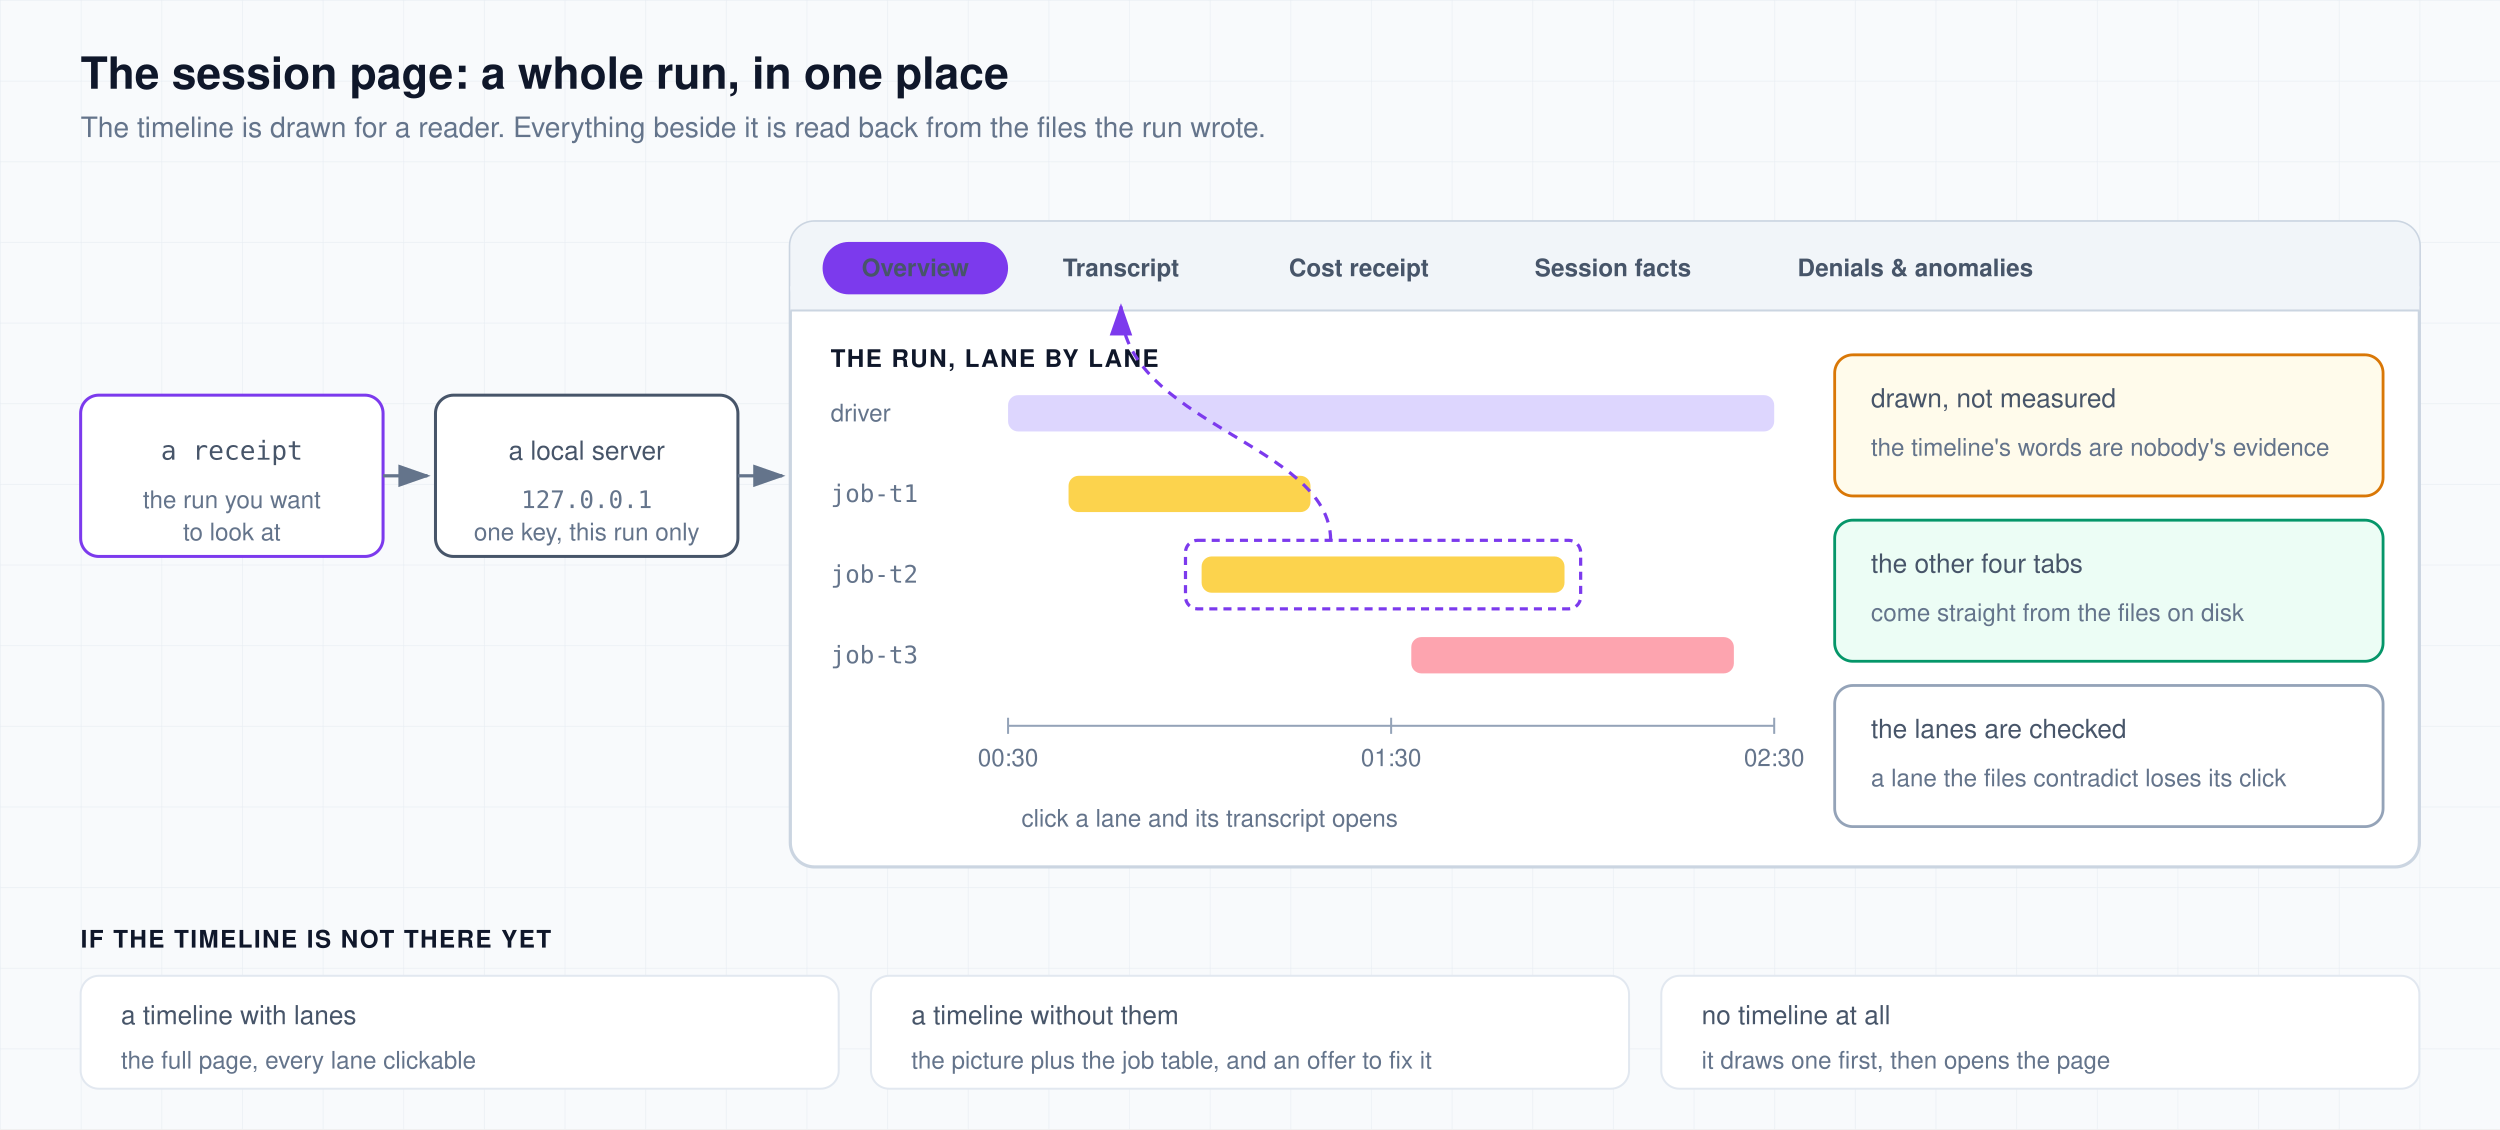
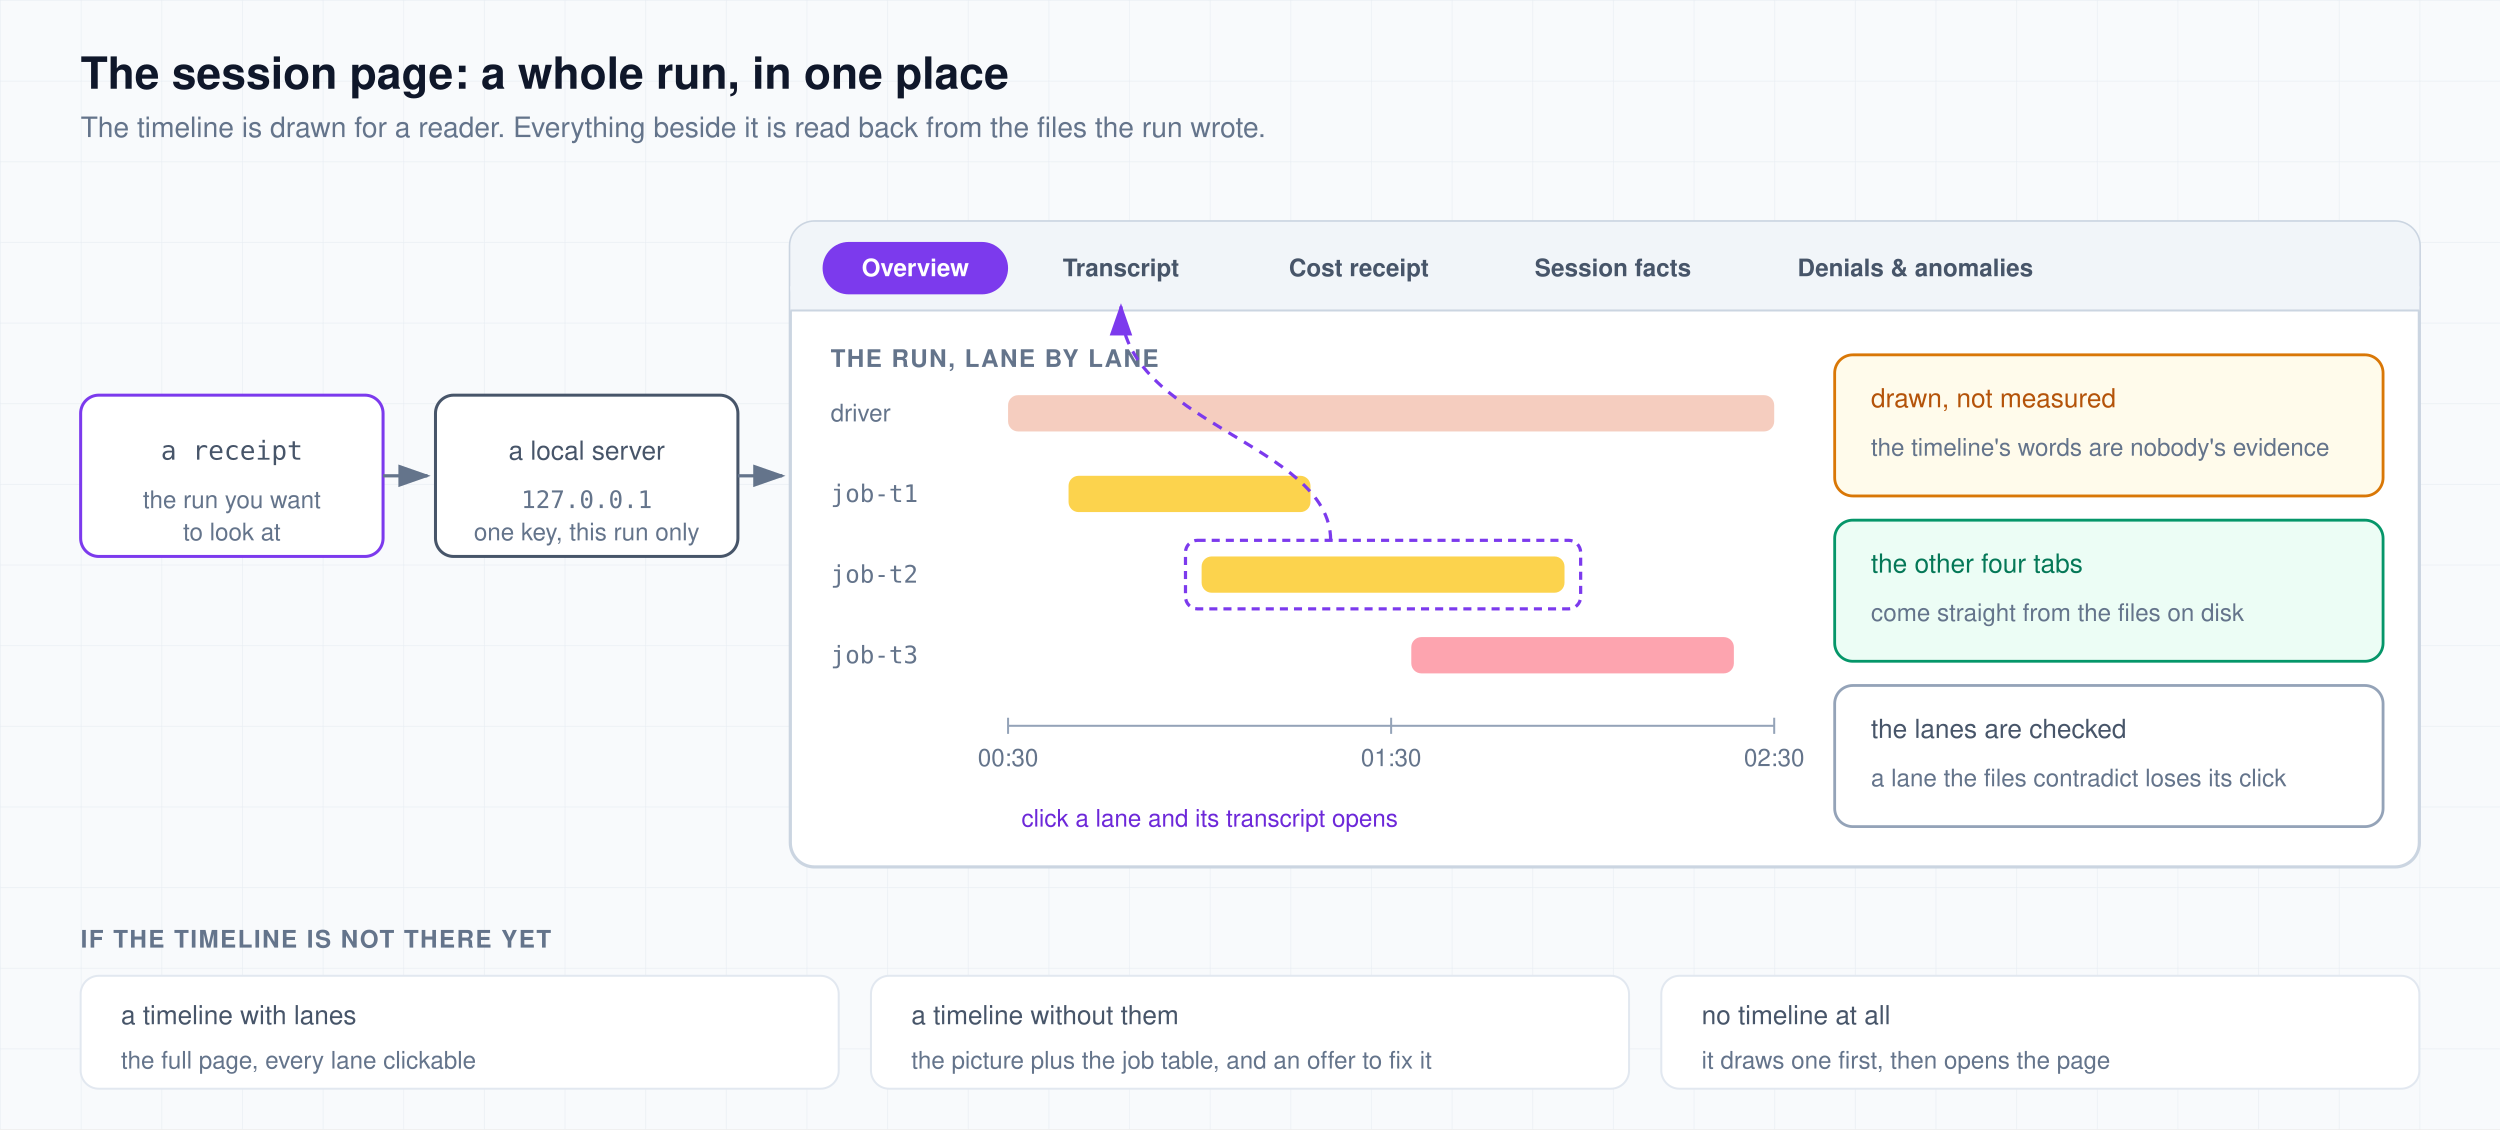
<svg xmlns="http://www.w3.org/2000/svg" viewBox="0 0 1240 560">
  <style>
    text { font-family: -apple-system, BlinkMacSystemFont, "Segoe UI", Helvetica, Arial, sans-serif; fill: #0f172a; }
    .m { font-family: "SF Mono", Menlo, Consolas, ui-monospace, monospace; }
    .title { font-size: 22px; font-weight: 700; }
    .sub { font-size: 14px; fill: #64748b; }
    .name { font-size: 15px; font-weight: 700; }
    .line { font-size: 13px; fill: #475569; }
    .small { font-size: 12px; fill: #64748b; }
    .tab { font-size: 12px; font-weight: 600; fill: #475569; }
    .head { font-size: 12px; font-weight: 700; letter-spacing: 0.06em; }
  </style>
  <defs>
    <pattern id="grid" width="40" height="40" patternUnits="userSpaceOnUse">
      <path d="M 40 0 L 0 0 0 40" fill="none" stroke="#e6ebf2" stroke-width="0.5" />
    </pattern>
    <marker id="arrow" markerWidth="10" markerHeight="7" refX="9" refY="3.5" orient="auto">
      <polygon points="0 0, 10 3.5, 0 7" fill="#64748b" />
    </marker>
    <marker id="arrow-violet" markerWidth="10" markerHeight="7" refX="9" refY="3.5" orient="auto">
      <polygon points="0 0, 10 3.5, 0 7" fill="#7c3aed" />
    </marker>
  </defs>
  <rect width="1240" height="560" fill="#f8fafc" />
  <rect width="1240" height="560" fill="url(#grid)" />
  <text x="40" y="44" class="title">The session page: a whole run, in one place</text>
  <text x="40" y="68" class="sub">The timeline is drawn for a reader. Everything beside it is read back from the files the run wrote.</text>
  <rect x="40" y="196" width="150" height="80" rx="9" fill="#ffffff" stroke="#7c3aed" stroke-width="1.5" />
  <text x="115" y="228" class="line m" text-anchor="middle">a receipt</text>
  <text x="115" y="252" class="small" text-anchor="middle">the run you want</text>
  <text x="115" y="268" class="small" text-anchor="middle">to look at</text>
  <line x1="190" y1="236" x2="212" y2="236" stroke="#64748b" stroke-width="1.6" marker-end="url(#arrow)" />
  <rect x="216" y="196" width="150" height="80" rx="9" fill="#ffffff" stroke="#475569" stroke-width="1.5" />
  <text x="291" y="228" class="line" text-anchor="middle">a local server</text>
  <text x="291" y="252" class="small m" text-anchor="middle">127.0.0.1</text>
  <text x="291" y="268" class="small" text-anchor="middle">one key, this run only</text>
  <line x1="366" y1="236" x2="388" y2="236" stroke="#64748b" stroke-width="1.6" marker-end="url(#arrow)" />
  <rect x="392" y="110" width="808" height="320" rx="12" fill="#ffffff" stroke="#cbd5e1" stroke-width="1.6" />
  <rect x="392" y="110" width="808" height="44" rx="12" fill="#f1f5f9" />
  <rect x="392" y="142" width="808" height="12" fill="#f1f5f9" />
  <line x1="392" y1="154" x2="1200" y2="154" stroke="#cbd5e1" />
  <rect x="408" y="120" width="92" height="26" rx="13" fill="#7c3aed" />
-   <text x="454" y="137" class="tab" fill="#ffffff" text-anchor="middle">Overview</text>
+   <text x="454" y="137" class="tab" style="fill:#ffffff" text-anchor="middle">Overview</text>
  <text x="556" y="137" class="tab" text-anchor="middle">Transcript</text>
  <text x="674" y="137" class="tab" text-anchor="middle">Cost receipt</text>
  <text x="800" y="137" class="tab" text-anchor="middle">Session facts</text>
  <text x="950" y="137" class="tab" text-anchor="middle">Denials &amp; anomalies</text>
-   <text x="412" y="182" class="head" fill="#64748b">THE RUN, LANE BY LANE</text>
+   <text x="412" y="182" class="head" style="fill:#64748b">THE RUN, LANE BY LANE</text>
  <text x="412" y="209" class="small">driver</text>
-   <rect x="500" y="196" width="380" height="18" rx="5" fill="#ddd6fe" />
+   <rect x="500" y="196" width="380" height="18" rx="5" fill="#f5cdbf" />
  <text x="412" y="249" class="small m">job-t1</text>
  <rect x="530" y="236" width="120" height="18" rx="5" fill="#fcd34d" />
  <text x="412" y="289" class="small m">job-t2</text>
  <rect x="596" y="276" width="180" height="18" rx="5" fill="#fcd34d" />
  <rect x="588" y="268" width="196" height="34" rx="6" fill="none" stroke="#7c3aed" stroke-width="1.6" stroke-dasharray="4,3" />
  <text x="412" y="329" class="small m">job-t3</text>
  <rect x="700" y="316" width="160" height="18" rx="5" fill="#fda4af" />
  <line x1="500" y1="360" x2="880" y2="360" stroke="#94a3b8" />
  <line x1="500" y1="356" x2="500" y2="364" stroke="#94a3b8" />
  <line x1="690" y1="356" x2="690" y2="364" stroke="#94a3b8" />
  <line x1="880" y1="356" x2="880" y2="364" stroke="#94a3b8" />
  <text x="500" y="380" class="small" text-anchor="middle">00:30</text>
  <text x="690" y="380" class="small" text-anchor="middle">01:30</text>
  <text x="880" y="380" class="small" text-anchor="middle">02:30</text>
  <path d="M 660 268 C 660 220, 556 210, 556 152" fill="none" stroke="#7c3aed" stroke-width="1.6" stroke-dasharray="5,4" marker-end="url(#arrow-violet)" />
-   <text x="600" y="410" class="small" fill="#6d28d9" text-anchor="middle">click a lane and its transcript opens</text>
+   <text x="600" y="410" class="small" style="fill:#6d28d9" text-anchor="middle">click a lane and its transcript opens</text>
  <rect x="910" y="176" width="272" height="70" rx="9" fill="#fffbeb" stroke="#d97706" stroke-width="1.4" />
-   <text x="928" y="202" class="line" fill="#b45309">drawn, not measured</text>
+   <text x="928" y="202" class="line" style="fill:#b45309">drawn, not measured</text>
  <text x="928" y="226" class="small">the timeline's words are nobody's evidence</text>
  <rect x="910" y="258" width="272" height="70" rx="9" fill="#ecfdf5" stroke="#059669" stroke-width="1.4" />
-   <text x="928" y="284" class="line" fill="#047857">the other four tabs</text>
+   <text x="928" y="284" class="line" style="fill:#047857">the other four tabs</text>
  <text x="928" y="308" class="small">come straight from the files on disk</text>
  <rect x="910" y="340" width="272" height="70" rx="9" fill="#ffffff" stroke="#94a3b8" stroke-width="1.4" />
  <text x="928" y="366" class="line">the lanes are checked</text>
  <text x="928" y="390" class="small">a lane the files contradict loses its click</text>
-   <text x="40" y="470" class="head" fill="#64748b">IF THE TIMELINE IS NOT THERE YET</text>
+   <text x="40" y="470" class="head" style="fill:#64748b">IF THE TIMELINE IS NOT THERE YET</text>
  <rect x="40" y="484" width="376" height="56" rx="9" fill="#ffffff" stroke="#e2e8f0" />
  <text x="60" y="508" class="line">a timeline with lanes</text>
  <text x="60" y="530" class="small">the full page, every lane clickable</text>
  <rect x="432" y="484" width="376" height="56" rx="9" fill="#ffffff" stroke="#e2e8f0" />
  <text x="452" y="508" class="line">a timeline without them</text>
  <text x="452" y="530" class="small">the picture plus the job table, and an offer to fix it</text>
  <rect x="824" y="484" width="376" height="56" rx="9" fill="#ffffff" stroke="#e2e8f0" />
  <text x="844" y="508" class="line">no timeline at all</text>
  <text x="844" y="530" class="small">it draws one first, then opens the page</text>
</svg>
